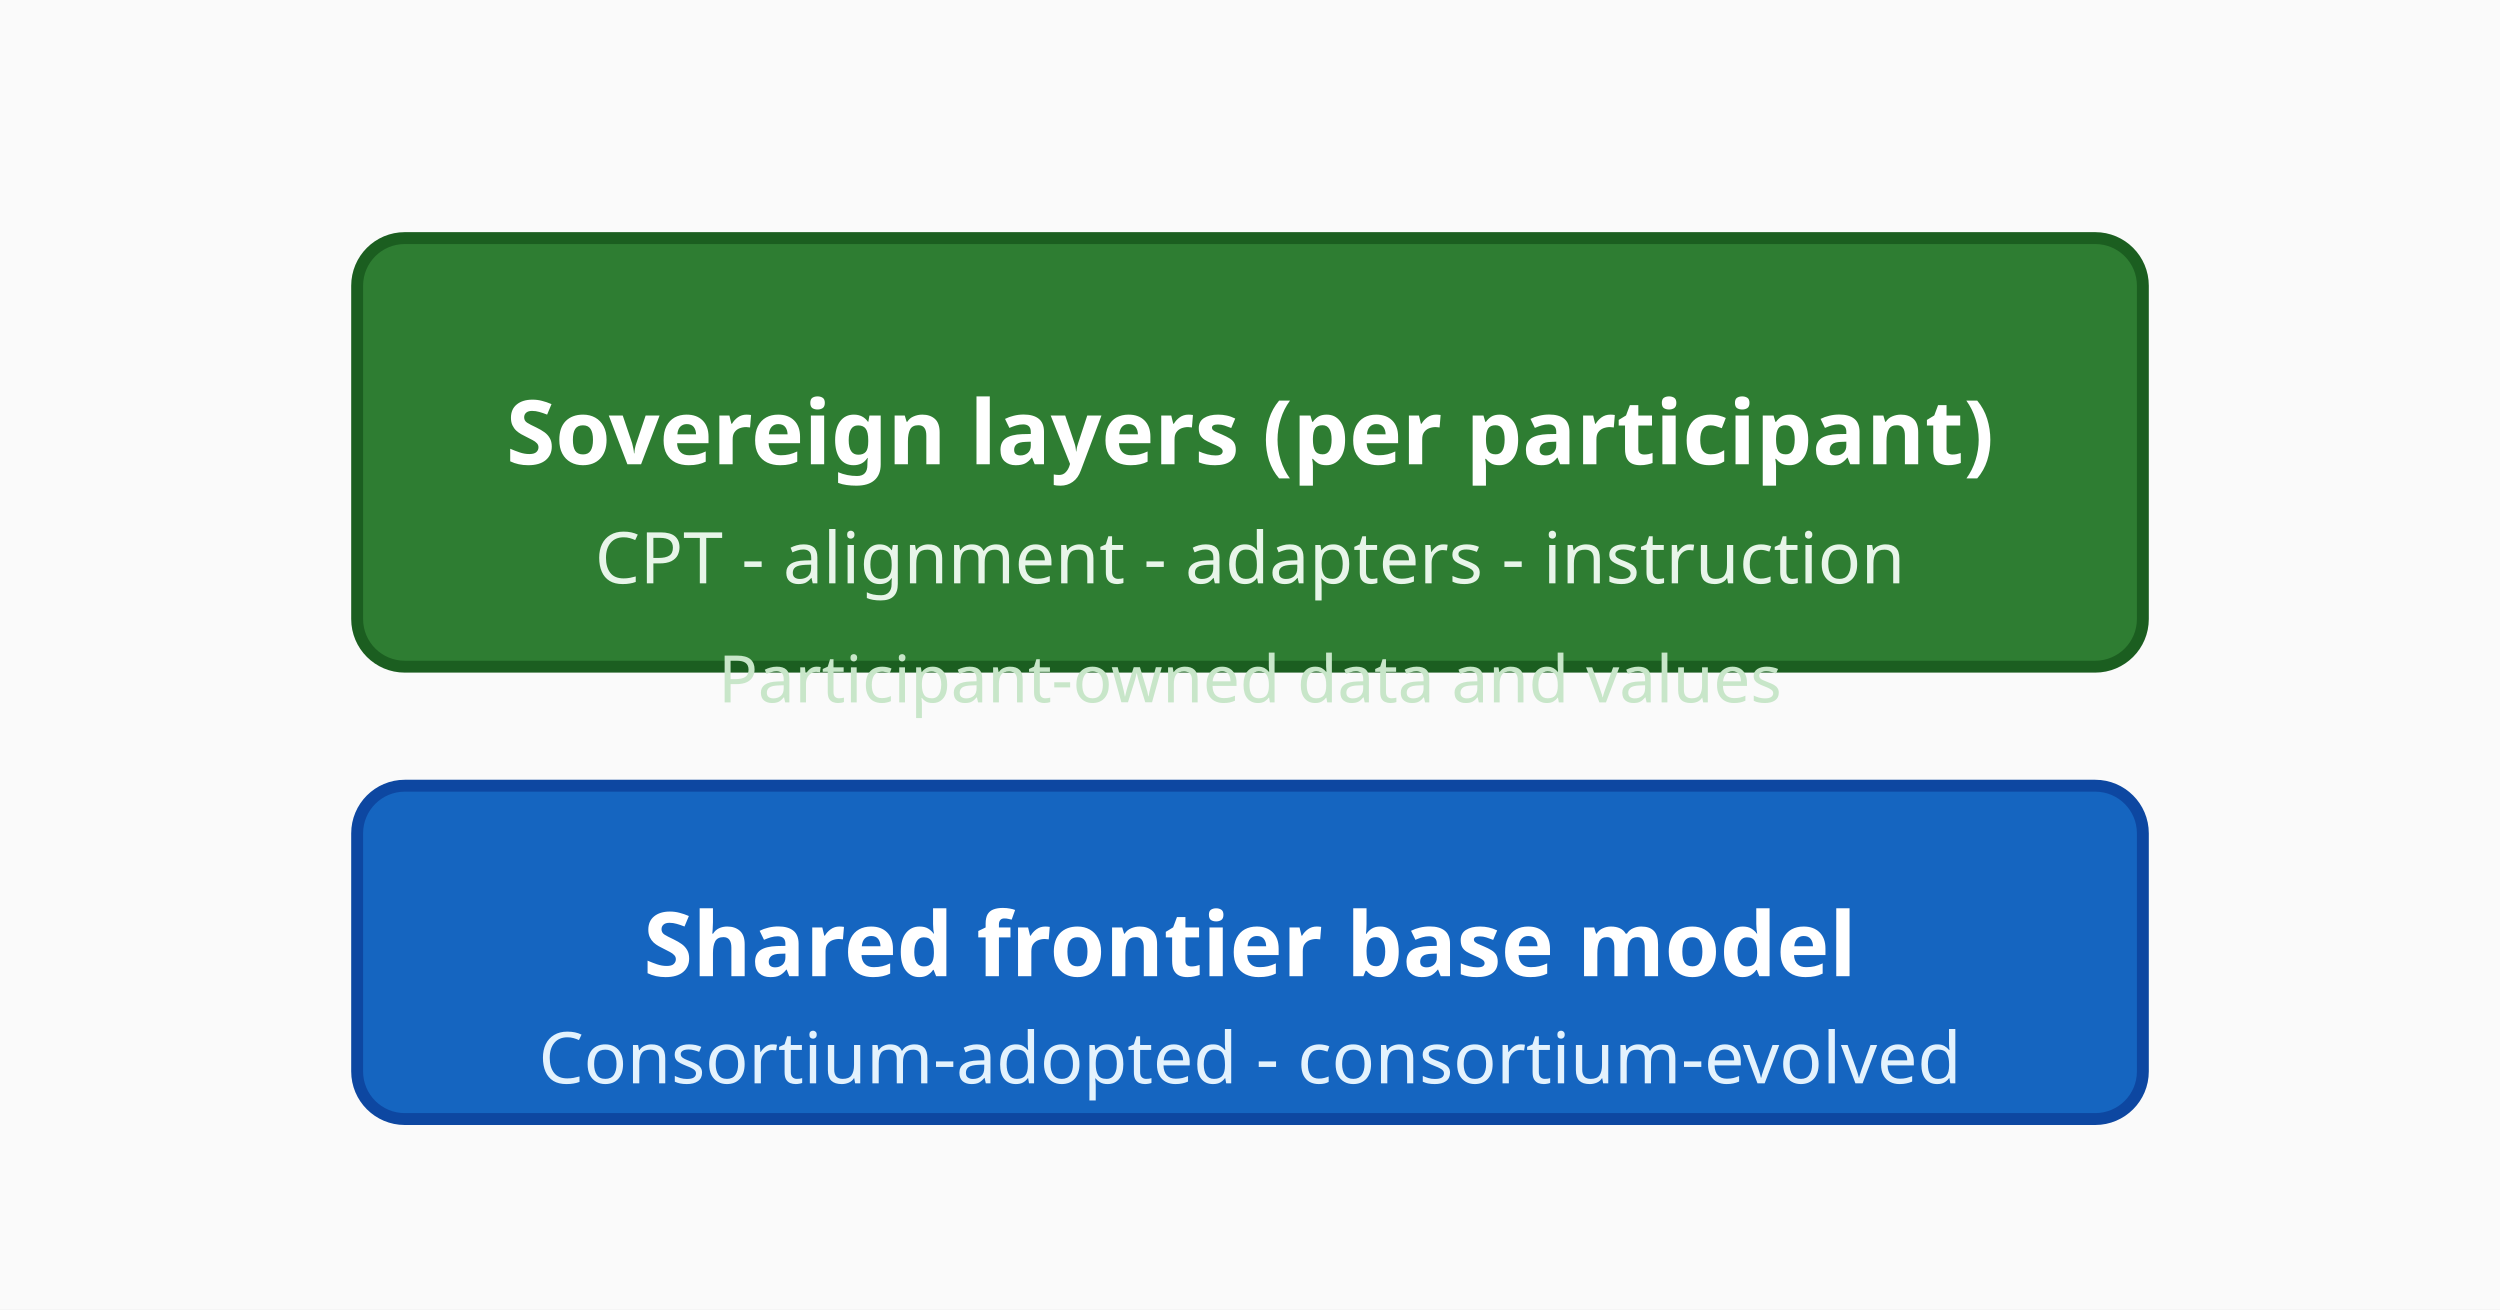
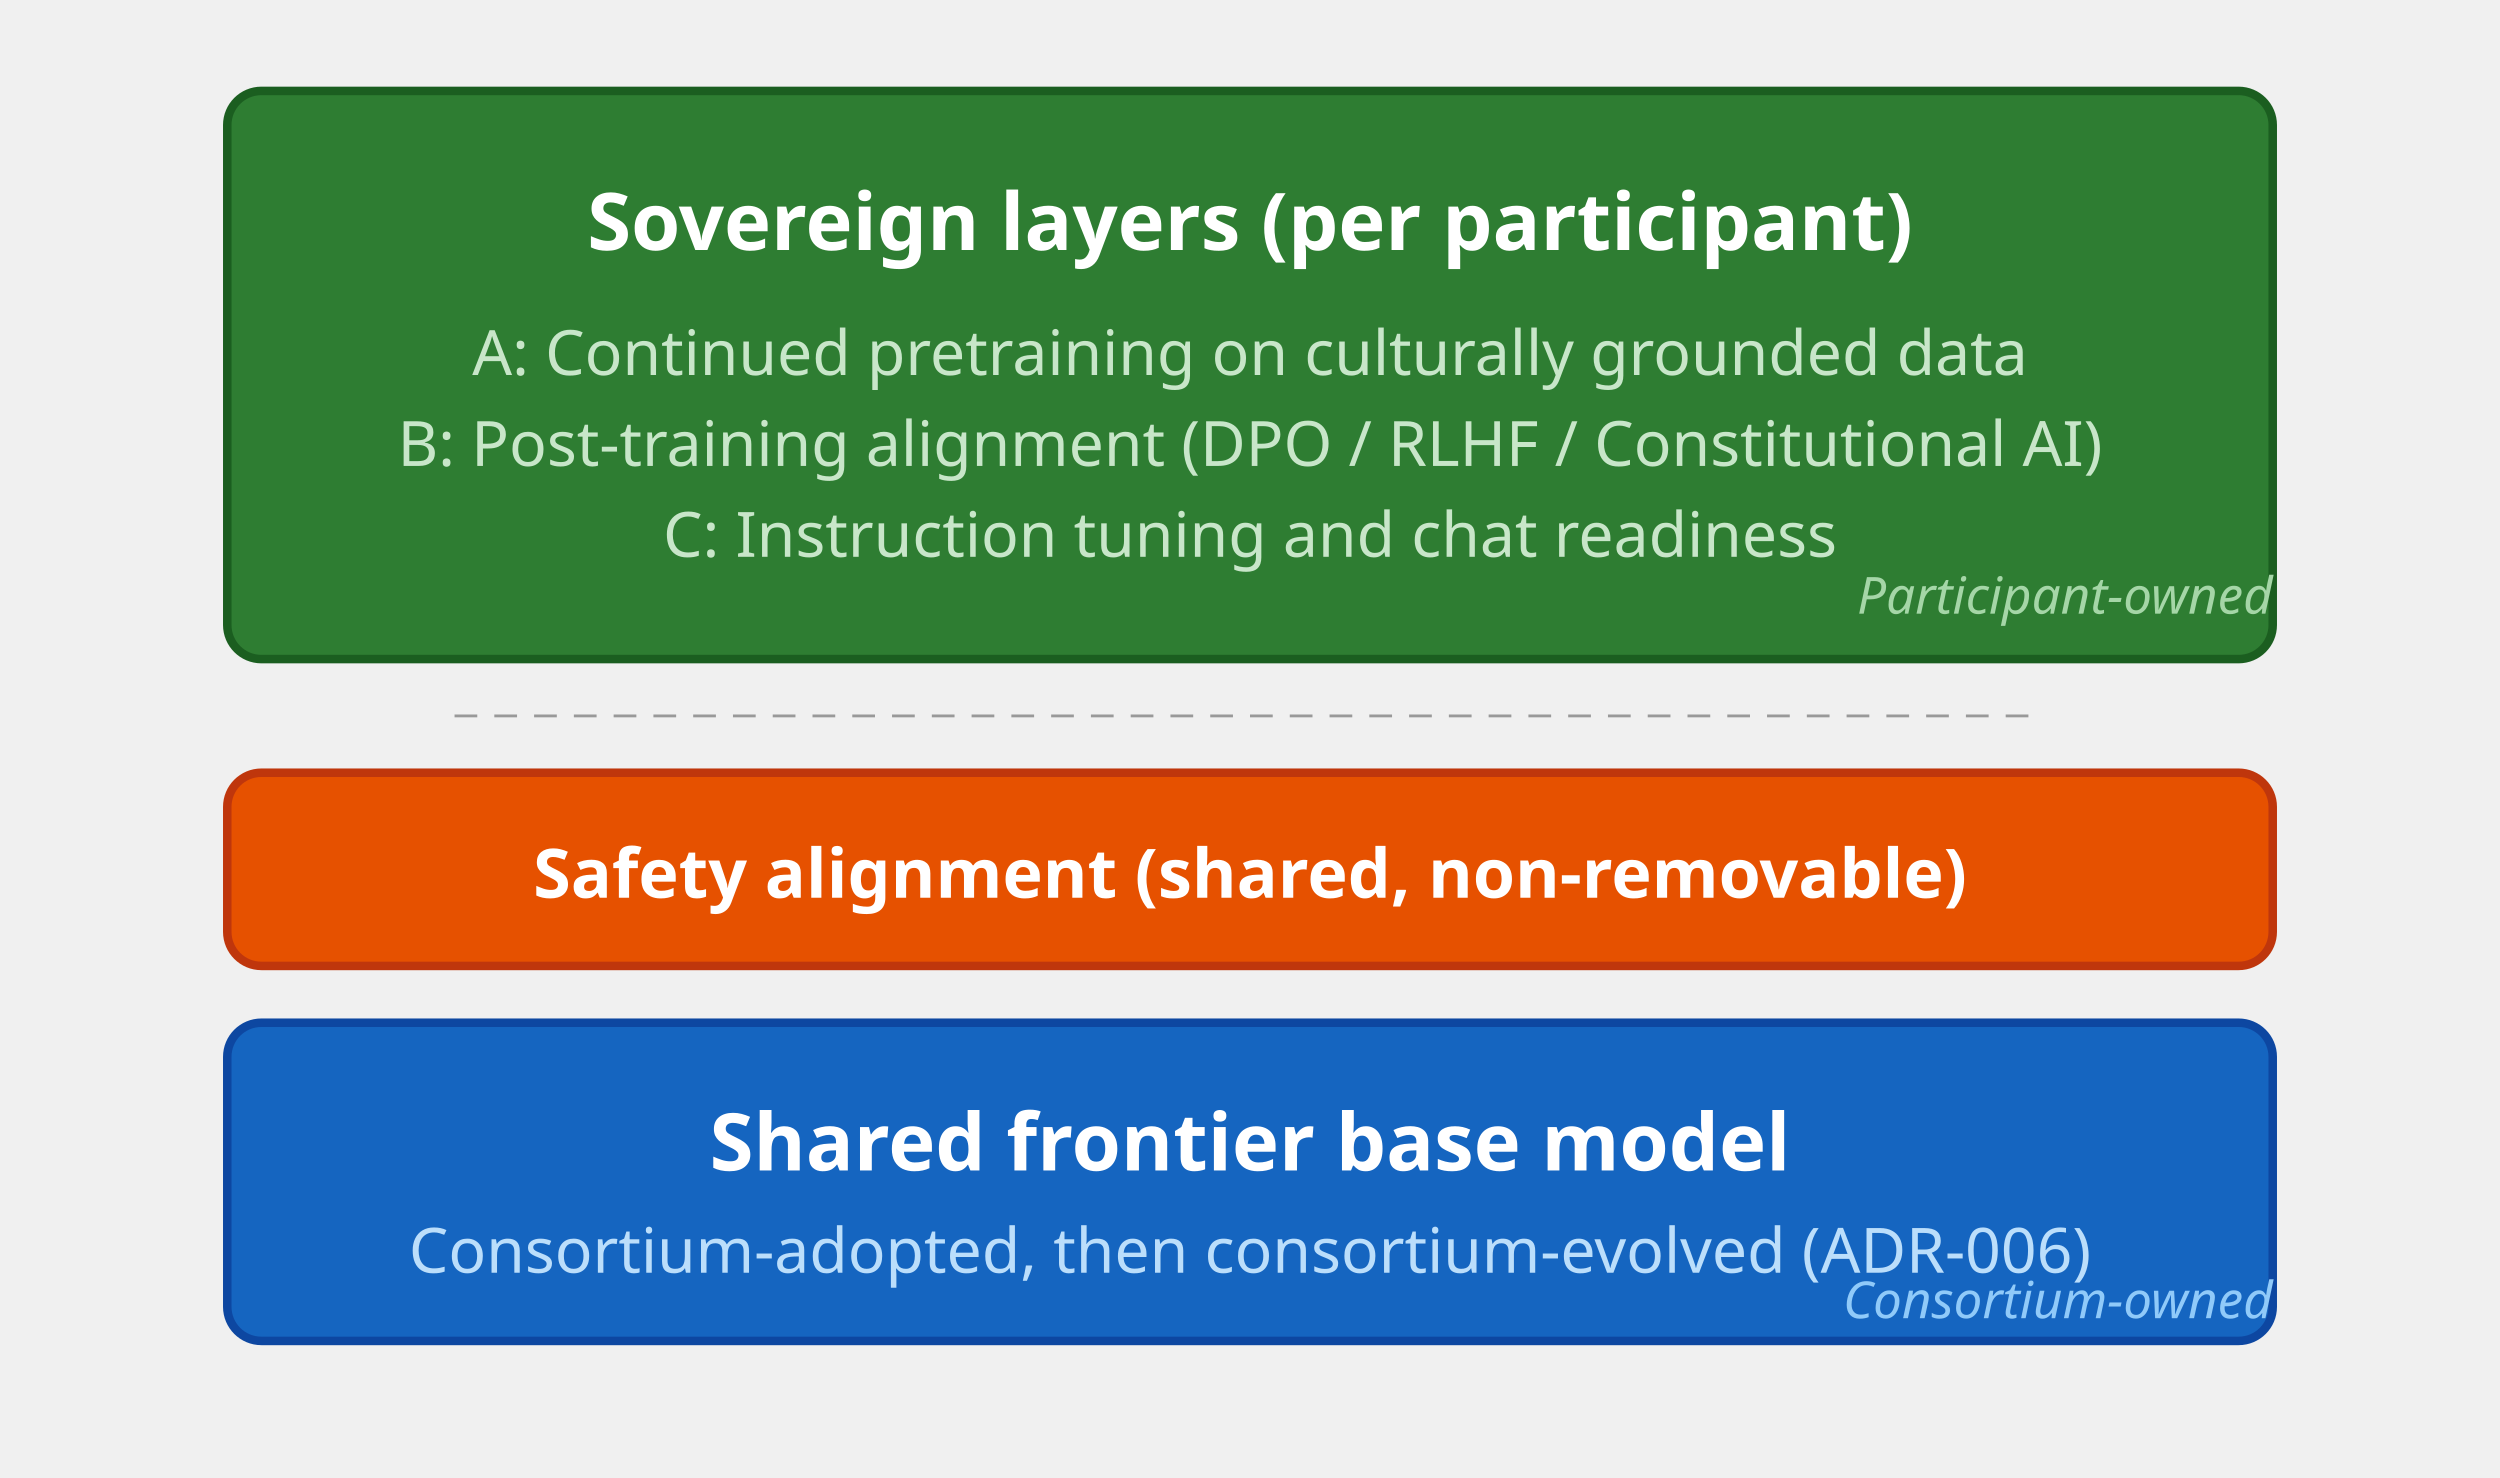
- <svg xmlns="http://www.w3.org/2000/svg" viewBox="0 0 420 220" role="img" aria-labelledby="title desc">
-   <rect width="420" height="220" fill="#fafafa" />
-   <rect x="60" y="40" width="300" height="72" rx="8" fill="#2e7d32" stroke="#1b5e20" stroke-width="2" />
-   <text x="210" y="78" text-anchor="middle" fill="#fff" font-family="system-ui,Segoe UI,sans-serif" font-size="15" font-weight="600">Sovereign layers (per participant)</text>
-   <text x="210" y="98" text-anchor="middle" fill="#e8f5e9" font-family="system-ui,Segoe UI,sans-serif" font-size="12">CPT - alignment - adapters - instruction</text>
-   <text x="210" y="118" text-anchor="middle" fill="#c8e6c9" font-family="system-ui,Segoe UI,sans-serif" font-size="11">Participant-owned data and values</text>
-   <rect x="60" y="132" width="300" height="56" rx="8" fill="#1565c0" stroke="#0d47a1" stroke-width="2" />
-   <text x="210" y="164" text-anchor="middle" fill="#fff" font-family="system-ui,Segoe UI,sans-serif" font-size="15" font-weight="600">Shared frontier base model</text>
-   <text x="210" y="182" text-anchor="middle" fill="#e3f2fd" font-family="system-ui,Segoe UI,sans-serif" font-size="12">Consortium-adopted - consortium-evolved</text>
+ <svg xmlns="http://www.w3.org/2000/svg" viewBox="0 0 440 260" role="img" aria-labelledby="title desc">
+   <rect width="440" height="260" fill="none" />
+   <rect x="40" y="16" width="360" height="100" rx="6" fill="#2e7d32" stroke="#1b5e20" stroke-width="1.5" />
+   <text x="220" y="44" text-anchor="middle" fill="#fff" font-family="system-ui,Segoe UI,sans-serif" font-size="14" font-weight="600">Sovereign layers (per participant)</text>
+   <text x="220" y="66" text-anchor="middle" fill="#c8e6c9" font-family="system-ui,Segoe UI,sans-serif" font-size="11">A: Continued pretraining on culturally grounded data</text>
+   <text x="220" y="82" text-anchor="middle" fill="#c8e6c9" font-family="system-ui,Segoe UI,sans-serif" font-size="11">B: Post-training alignment (DPO / RLHF / Constitutional AI)</text>
+   <text x="220" y="98" text-anchor="middle" fill="#c8e6c9" font-family="system-ui,Segoe UI,sans-serif" font-size="11">C: Instruction tuning and chat readiness</text>
+   <text x="400" y="108" text-anchor="end" fill="#a5d6a7" font-family="system-ui,Segoe UI,sans-serif" font-size="9" font-style="italic">Participant-owned</text>
+   <line x1="80" y1="126" x2="360" y2="126" stroke="#999" stroke-width="0.5" stroke-dasharray="4,3" />
+   <rect x="40" y="136" width="360" height="34" rx="6" fill="#e65100" stroke="#bf360c" stroke-width="1.5" />
+   <text x="220" y="158" text-anchor="middle" fill="#fff" font-family="system-ui,Segoe UI,sans-serif" font-size="12" font-weight="600">Safety alignment (shared, non-removable)</text>
+   <rect x="40" y="180" width="360" height="56" rx="6" fill="#1565c0" stroke="#0d47a1" stroke-width="1.5" />
+   <text x="220" y="206" text-anchor="middle" fill="#fff" font-family="system-ui,Segoe UI,sans-serif" font-size="14" font-weight="600">Shared frontier base model</text>
+   <text x="220" y="224" text-anchor="middle" fill="#bbdefb" font-family="system-ui,Segoe UI,sans-serif" font-size="11">Consortium-adopted, then consortium-evolved (ADR-006)</text>
+   <text x="400" y="232" text-anchor="end" fill="#90caf9" font-family="system-ui,Segoe UI,sans-serif" font-size="9" font-style="italic">Consortium-owned</text>
</svg>
